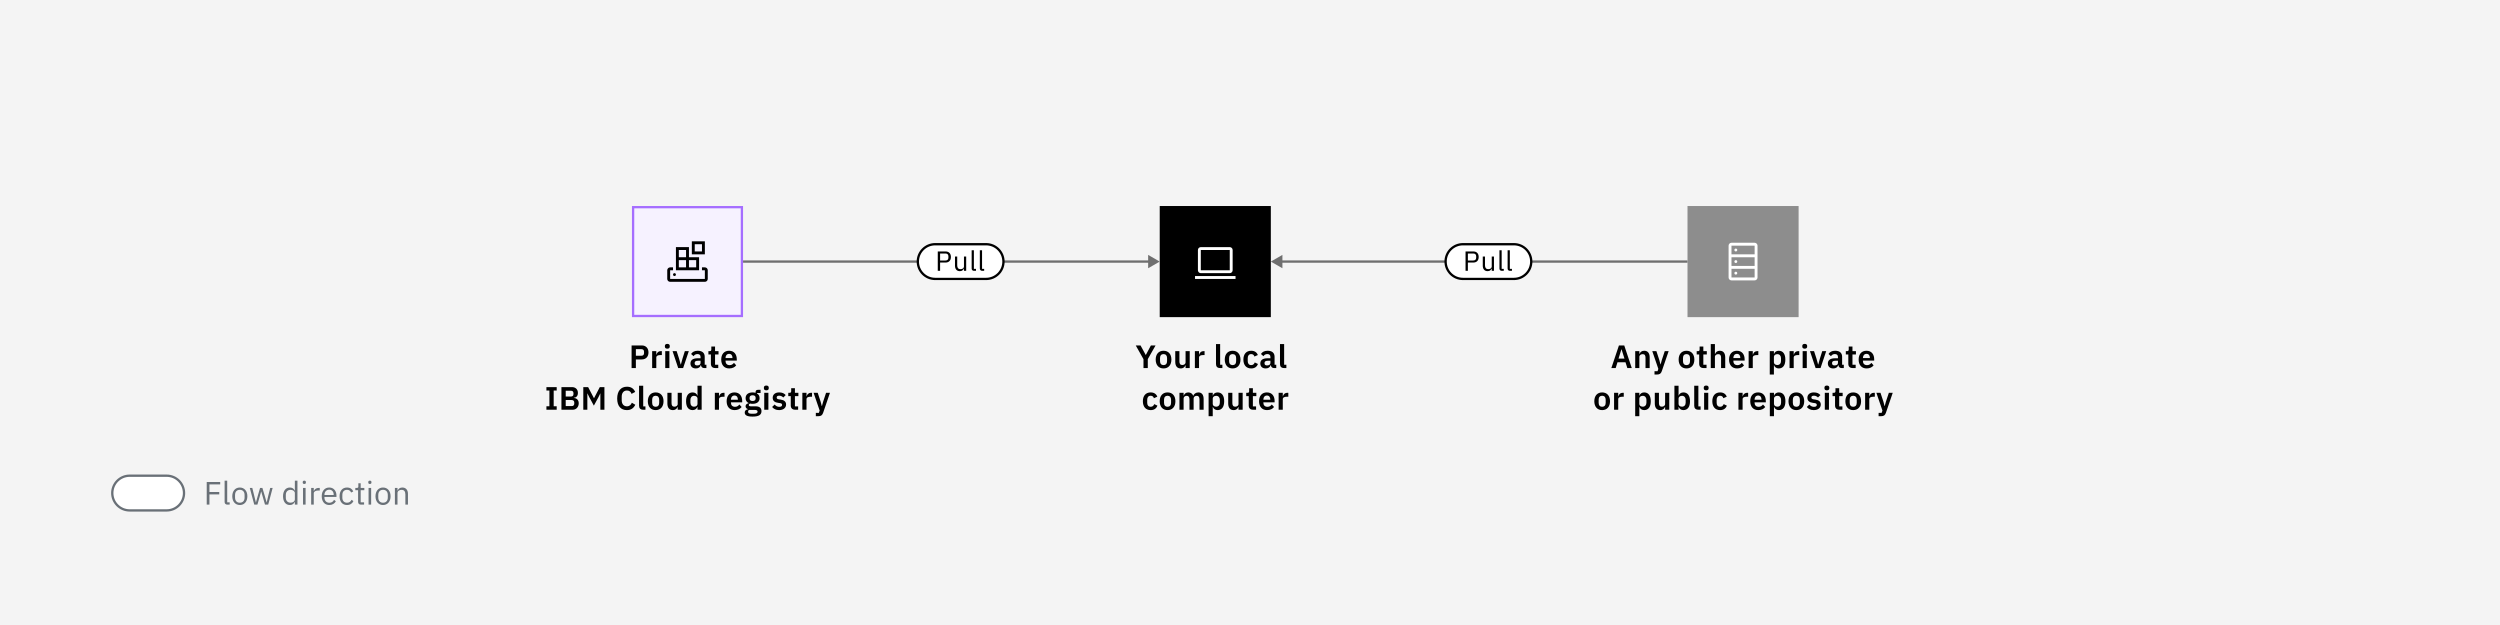
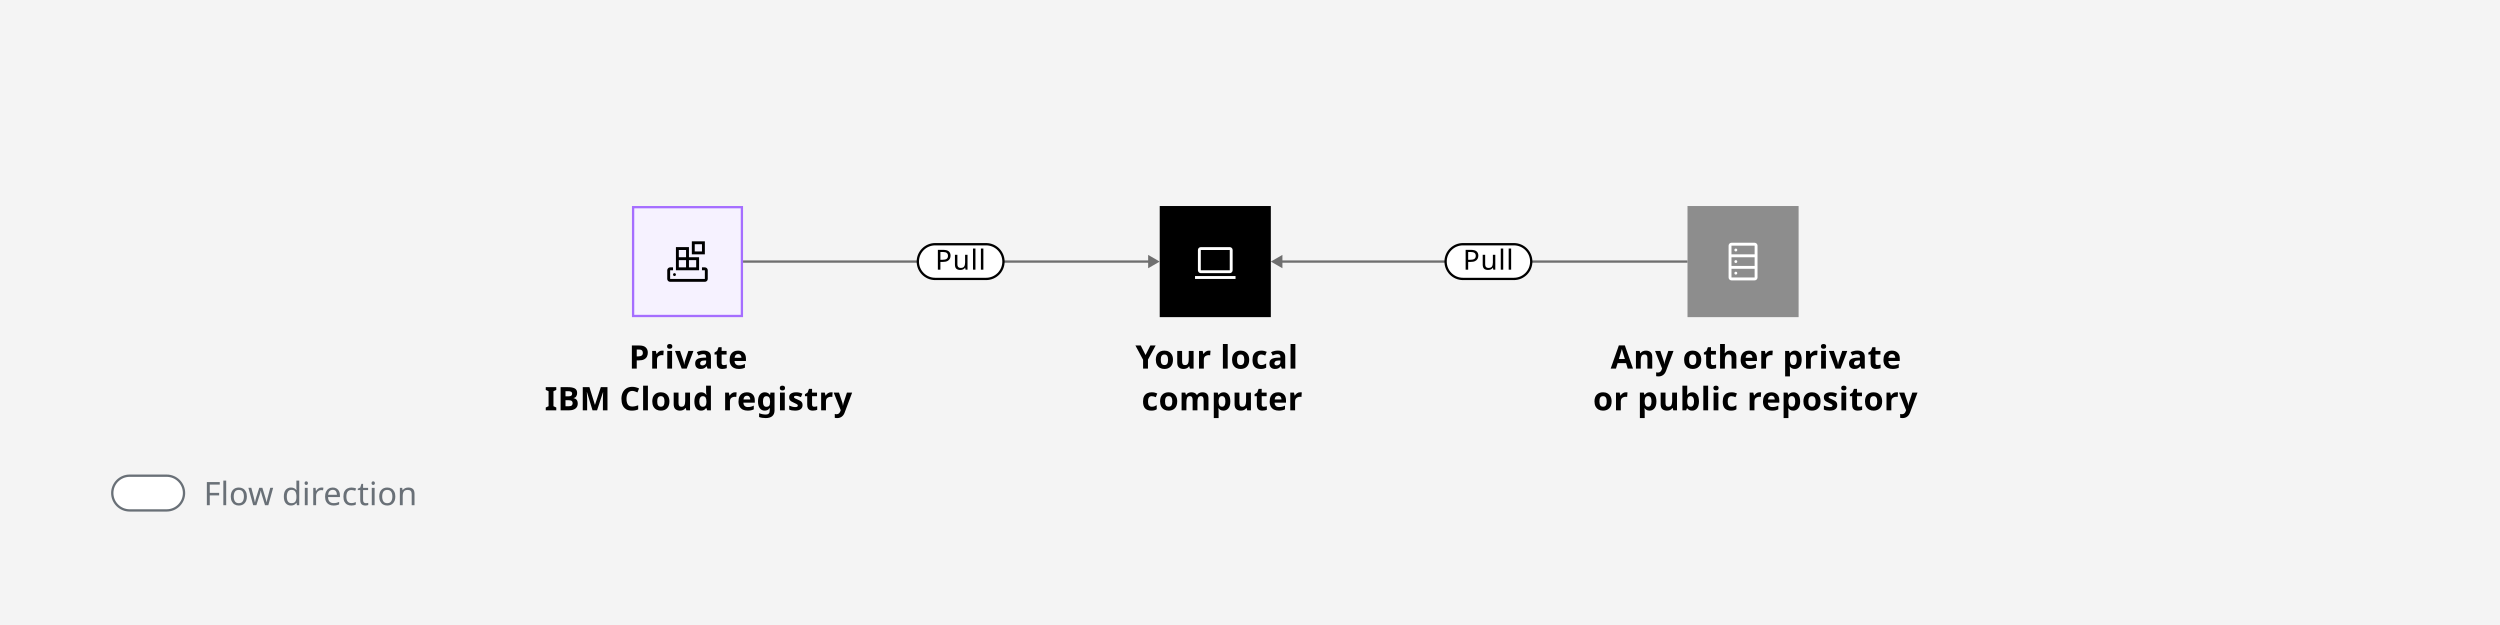
<svg xmlns="http://www.w3.org/2000/svg" width="1080" height="270" viewBox="0 0 1080 270" fill="none">
  <rect width="1080" height="270" fill="#F4F4F4" />
  <path d="M56 205.5H72C76.142 205.5 79.5 208.858 79.5 213C79.5 217.142 76.142 220.5 72 220.5H56C51.858 220.5 48.5 217.142 48.5 213C48.5 208.858 51.858 205.5 56 205.5Z" fill="white" stroke="#697077" />
-   <path d="M90.478 218V213.576H94.72V212.54H90.478V209.264H95.126V208.228H89.302V218H90.478ZM99.217 218V217.02H98.153V207.64H97.033V216.838C97.033 217.51 97.453 218 98.223 218H99.217ZM103.6 218.168C105.532 218.168 106.862 216.684 106.862 214.388C106.862 212.092 105.532 210.608 103.6 210.608C101.668 210.608 100.338 212.092 100.338 214.388C100.338 216.684 101.668 218.168 103.6 218.168ZM103.6 217.174C102.396 217.174 101.542 216.432 101.542 214.906V213.87C101.542 212.344 102.396 211.602 103.6 211.602C104.804 211.602 105.658 212.344 105.658 213.87V214.906C105.658 216.432 104.804 217.174 103.6 217.174ZM109.834 218H111.192L112.2 214.528L112.816 212.33H112.844L113.474 214.528L114.482 218H115.868L117.786 210.776H116.736L115.952 213.898L115.21 217.062H115.182L114.286 213.898L113.348 210.776H112.354L111.444 213.898L110.562 217.062H110.534L109.764 213.898L108.994 210.776H107.902L109.834 218ZM127.377 218H128.497V207.64H127.377V211.952H127.321C126.943 211.042 126.201 210.608 125.207 210.608C123.401 210.608 122.267 212.078 122.267 214.388C122.267 216.698 123.401 218.168 125.207 218.168C126.201 218.168 126.887 217.72 127.321 216.824H127.377V218ZM125.515 217.16C124.255 217.16 123.471 216.292 123.471 215.004V213.772C123.471 212.484 124.255 211.616 125.515 211.616C126.537 211.616 127.377 212.204 127.377 213.002V215.69C127.377 216.628 126.537 217.16 125.515 217.16ZM131.461 209.082C131.937 209.082 132.147 208.83 132.147 208.452V208.27C132.147 207.892 131.937 207.64 131.461 207.64C130.985 207.64 130.775 207.892 130.775 208.27V208.452C130.775 208.83 130.985 209.082 131.461 209.082ZM130.901 218H132.021V210.776H130.901V218ZM135.543 218V213.1C135.543 212.414 136.271 211.896 137.475 211.896H138.133V210.776H137.699C136.523 210.776 135.865 211.42 135.613 212.106H135.543V210.776H134.423V218H135.543ZM142.234 218.168C143.592 218.168 144.628 217.496 145.09 216.516L144.292 215.942C143.914 216.74 143.214 217.188 142.304 217.188C140.96 217.188 140.162 216.25 140.162 215.004V214.668H145.356V214.136C145.356 212.092 144.166 210.608 142.234 210.608C140.274 210.608 138.986 212.092 138.986 214.388C138.986 216.684 140.274 218.168 142.234 218.168ZM142.234 211.546C143.382 211.546 144.152 212.4 144.152 213.674V213.828H140.162V213.73C140.162 212.47 141.016 211.546 142.234 211.546ZM149.912 218.168C151.284 218.168 152.222 217.496 152.684 216.46L151.872 215.914C151.48 216.74 150.822 217.174 149.912 217.174C148.582 217.174 147.896 216.264 147.896 215.004V213.772C147.896 212.512 148.582 211.602 149.912 211.602C150.794 211.602 151.41 212.036 151.676 212.778L152.614 212.302C152.194 211.308 151.34 210.608 149.912 210.608C147.882 210.608 146.692 212.078 146.692 214.388C146.692 216.698 147.882 218.168 149.912 218.168ZM157.283 218V217.02H155.813V211.756H157.395V210.776H155.813V208.774H154.805V210.118C154.805 210.608 154.651 210.776 154.175 210.776H153.503V211.756H154.693V216.81C154.693 217.51 155.113 218 155.883 218H157.283ZM159.778 209.082C160.254 209.082 160.464 208.83 160.464 208.452V208.27C160.464 207.892 160.254 207.64 159.778 207.64C159.302 207.64 159.092 207.892 159.092 208.27V208.452C159.092 208.83 159.302 209.082 159.778 209.082ZM159.218 218H160.338V210.776H159.218V218ZM165.47 218.168C167.402 218.168 168.732 216.684 168.732 214.388C168.732 212.092 167.402 210.608 165.47 210.608C163.538 210.608 162.208 212.092 162.208 214.388C162.208 216.684 163.538 218.168 165.47 218.168ZM165.47 217.174C164.266 217.174 163.412 216.432 163.412 214.906V213.87C163.412 212.344 164.266 211.602 165.47 211.602C166.674 211.602 167.528 212.344 167.528 213.87V214.906C167.528 216.432 166.674 217.174 165.47 217.174ZM171.716 218V212.988C171.716 212.064 172.584 211.616 173.48 211.616C174.558 211.616 175.118 212.274 175.118 213.562V218H176.238V213.366C176.238 211.616 175.3 210.608 173.816 210.608C172.738 210.608 172.122 211.14 171.772 211.952H171.716V210.776H170.596V218H171.716Z" fill="#697077" />
+   <text fill="#697077" xml:space="preserve" style="white-space: pre" font-family="IBM Plex Sans" font-size="14" letter-spacing="0.002em">
+     <tspan x="88" y="218.25">Flow direction</tspan>
+   </text>
  <rect width="124" height="92" transform="translate(235 89)" fill="white" style="mix-blend-mode:multiply" />
  <rect x="273.5" y="89.5" width="47" height="47" fill="#F6F2FF" />
  <path d="M274 90H320V136H274V90Z" fill="white" />
  <path d="M274 90H320V136H274V90Z" fill="#F6F2FF" />
  <rect width="20" height="20" transform="translate(287 103)" fill="white" style="mix-blend-mode:multiply" />
  <path d="M297.625 111.125V106.75H292V116.75H302V111.125H297.625ZM293.25 108H296.375V111.125H293.25V108ZM293.25 112.375H296.375V115.5H293.25V112.375ZM300.75 115.5H297.625V112.375H300.75V115.5Z" fill="black" />
  <path d="M304.5 109.875H298.875V104.25H304.5V109.875ZM300.125 108.625H303.25V105.5H300.125V108.625Z" fill="black" />
  <path d="M304.5 115.5H303.25V116.75H304.5V120.5H289.5V116.75H290.75V115.5H289.5C289.169 115.5 288.851 115.632 288.617 115.867C288.382 116.101 288.25 116.419 288.25 116.75V120.5C288.25 120.831 288.382 121.149 288.617 121.383C288.851 121.618 289.169 121.75 289.5 121.75H304.5C304.831 121.75 305.149 121.618 305.383 121.383C305.618 121.149 305.75 120.831 305.75 120.5V116.75C305.75 116.419 305.618 116.101 305.383 115.867C305.149 115.632 304.831 115.5 304.5 115.5Z" fill="black" />
  <path d="M291.375 119.25C291.72 119.25 292 118.97 292 118.625C292 118.28 291.72 118 291.375 118C291.03 118 290.75 118.28 290.75 118.625C290.75 118.97 291.03 119.25 291.375 119.25Z" fill="black" />
  <rect x="273.5" y="89.5" width="47" height="47" stroke="#A56EFF" />
-   <path d="M274.697 159V155.276H277.245C279.051 155.276 280.143 154.072 280.143 152.252C280.143 150.446 279.051 149.228 277.245 149.228H272.849V159H274.697ZM274.697 150.838H277.077C277.791 150.838 278.225 151.216 278.225 151.93V152.574C278.225 153.288 277.791 153.68 277.077 153.68H274.697V150.838ZM283.521 159V154.52C283.521 153.722 284.151 153.386 285.355 153.386H285.915V151.692H285.523C284.361 151.692 283.773 152.434 283.591 153.204H283.521V151.692H281.729V159H283.521ZM288.281 150.628C289.009 150.628 289.331 150.25 289.331 149.732V149.452C289.331 148.934 289.009 148.556 288.281 148.556C287.539 148.556 287.231 148.934 287.231 149.452V149.732C287.231 150.25 287.539 150.628 288.281 150.628ZM287.385 159H289.177V151.692H287.385V159ZM295.11 159L297.56 151.692H295.852L294.858 154.842L294.144 157.446H294.046L293.332 154.842L292.31 151.692H290.546L292.982 159H295.11ZM300.599 159.168C301.691 159.168 302.489 158.678 302.727 157.74H302.811C302.923 158.496 303.399 159 304.169 159H305.163V157.572H304.435V154.128C304.435 152.462 303.385 151.524 301.411 151.524C299.941 151.524 299.087 152.084 298.555 152.924L299.619 153.876C299.969 153.372 300.445 152.952 301.285 152.952C302.237 152.952 302.643 153.428 302.643 154.24V154.772H301.397C299.409 154.772 298.275 155.514 298.275 157.012C298.275 158.314 299.115 159.168 300.599 159.168ZM301.201 157.866C300.501 157.866 300.095 157.572 300.095 156.984V156.746C300.095 156.172 300.557 155.85 301.495 155.85H302.643V156.816C302.643 157.502 301.999 157.866 301.201 157.866ZM309 159H310.288V157.572H308.902V153.12H310.4V151.692H308.902V149.69H307.292V150.936C307.292 151.44 307.124 151.692 306.592 151.692H306.032V153.12H307.11V157.138C307.11 158.328 307.768 159 309 159ZM315.014 159.168C316.372 159.168 317.436 158.65 318.038 157.824L317.072 156.746C316.624 157.32 316.092 157.74 315.21 157.74C314.034 157.74 313.432 157.026 313.432 155.976V155.794H318.29V155.206C318.29 153.204 317.24 151.524 314.958 151.524C312.816 151.524 311.57 153.022 311.57 155.332C311.57 157.67 312.858 159.168 315.014 159.168ZM314.986 152.868C315.91 152.868 316.428 153.554 316.428 154.562V154.688H313.432V154.576C313.432 153.568 314.048 152.868 314.986 152.868ZM240.493 177V175.516H239.191V168.712H240.493V167.228H236.055V168.712H237.343V175.516H236.055V177H240.493ZM242.541 177H247.497C248.939 177 250.017 175.768 250.017 174.2C250.017 172.534 248.757 171.932 247.903 171.918V171.834C248.799 171.778 249.653 171.218 249.653 169.734C249.653 168.222 248.673 167.228 247.063 167.228H242.541V177ZM244.389 172.814H246.965C247.665 172.814 248.085 173.206 248.085 173.892V174.368C248.085 175.054 247.665 175.432 246.965 175.432H244.389V172.814ZM244.389 168.796H246.671C247.343 168.796 247.735 169.174 247.735 169.832V170.266C247.735 170.91 247.343 171.302 246.671 171.302H244.389V168.796ZM251.984 177H253.734V169.986H253.79L254.546 171.54L256.548 175.236L258.55 171.54L259.306 169.986H259.362V177H261.112V167.228H259.11L256.632 172.002H256.576L254.07 167.228H251.984V177ZM270.836 177.168C272.586 177.168 273.748 176.314 274.448 174.858L272.95 173.976C272.628 174.858 271.942 175.53 270.836 175.53C269.464 175.53 268.582 174.578 268.582 172.898V171.358C268.582 169.692 269.464 168.698 270.836 168.698C271.928 168.698 272.544 169.286 272.824 170.154L274.406 169.314C273.72 167.802 272.586 167.06 270.836 167.06C268.26 167.06 266.622 168.894 266.622 172.184C266.622 175.474 268.26 177.168 270.836 177.168ZM278.831 177V175.572H277.865V166.64H276.073V175.236C276.073 176.356 276.647 177 277.865 177H278.831ZM283.246 177.168C285.346 177.168 286.648 175.684 286.648 173.332C286.648 170.994 285.346 169.524 283.246 169.524C281.16 169.524 279.858 170.994 279.858 173.332C279.858 175.684 281.16 177.168 283.246 177.168ZM283.246 175.726C282.322 175.726 281.734 175.124 281.734 174.018V172.66C281.734 171.568 282.322 170.966 283.246 170.966C284.184 170.966 284.772 171.568 284.772 172.66V174.018C284.772 175.124 284.184 175.726 283.246 175.726ZM292.765 177H294.557V169.692H292.765V174.522C292.765 175.306 292.051 175.684 291.337 175.684C290.483 175.684 290.105 175.138 290.105 174.13V169.692H288.313V174.312C288.313 176.132 289.153 177.168 290.651 177.168C291.855 177.168 292.443 176.51 292.695 175.782H292.765V177ZM301.323 177H303.115V166.64H301.323V170.896H301.253C301.001 170.056 300.203 169.524 299.237 169.524C297.403 169.524 296.381 170.896 296.381 173.332C296.381 175.782 297.403 177.168 299.237 177.168C300.203 177.168 300.987 176.608 301.253 175.782H301.323V177ZM299.811 175.684C298.887 175.684 298.257 175.012 298.257 173.976V172.716C298.257 171.68 298.887 170.994 299.811 170.994C300.665 170.994 301.323 171.456 301.323 172.17V174.494C301.323 175.25 300.665 175.684 299.811 175.684ZM310.602 177V172.52C310.602 171.722 311.232 171.386 312.436 171.386H312.996V169.692H312.604C311.442 169.692 310.854 170.434 310.672 171.204H310.602V169.692H308.81V177H310.602ZM317.352 177.168C318.71 177.168 319.774 176.65 320.376 175.824L319.41 174.746C318.962 175.32 318.43 175.74 317.548 175.74C316.372 175.74 315.77 175.026 315.77 173.976V173.794H320.628V173.206C320.628 171.204 319.578 169.524 317.296 169.524C315.154 169.524 313.908 171.022 313.908 173.332C313.908 175.67 315.196 177.168 317.352 177.168ZM317.324 170.868C318.248 170.868 318.766 171.554 318.766 172.562V172.688H315.77V172.576C315.77 171.568 316.386 170.868 317.324 170.868ZM328.959 177.616C328.959 176.3 328.189 175.53 326.397 175.53H324.437C323.793 175.53 323.485 175.348 323.485 174.984C323.485 174.662 323.723 174.452 324.003 174.326C324.325 174.41 324.703 174.452 325.123 174.452C327.111 174.452 328.147 173.472 328.147 172.002C328.147 171.106 327.769 170.392 327.013 169.972V169.776H328.567V168.404H327.433C326.761 168.404 326.397 168.754 326.397 169.468V169.706C326.033 169.58 325.571 169.524 325.123 169.524C323.149 169.524 322.099 170.518 322.099 172.002C322.099 172.968 322.547 173.724 323.429 174.13V174.186C322.729 174.34 322.085 174.718 322.085 175.474C322.085 176.062 322.421 176.538 323.023 176.692V176.846C322.211 176.972 321.721 177.434 321.721 178.246C321.721 179.324 322.659 179.968 325.123 179.968C327.923 179.968 328.959 179.142 328.959 177.616ZM327.279 177.826C327.279 178.442 326.761 178.736 325.599 178.736H324.703C323.583 178.736 323.163 178.4 323.163 177.84C323.163 177.546 323.275 177.28 323.541 177.084H326.033C326.943 177.084 327.279 177.364 327.279 177.826ZM325.123 173.234C324.269 173.234 323.807 172.842 323.807 172.114V171.876C323.807 171.134 324.269 170.756 325.123 170.756C325.977 170.756 326.439 171.134 326.439 171.876V172.114C326.439 172.842 325.977 173.234 325.123 173.234ZM331.049 168.628C331.777 168.628 332.099 168.25 332.099 167.732V167.452C332.099 166.934 331.777 166.556 331.049 166.556C330.307 166.556 329.999 166.934 329.999 167.452V167.732C329.999 168.25 330.307 168.628 331.049 168.628ZM330.153 177H331.945V169.692H330.153V177ZM336.577 177.168C338.397 177.168 339.587 176.188 339.587 174.774C339.587 173.556 338.817 172.842 337.221 172.618L336.479 172.52C335.793 172.408 335.527 172.184 335.527 171.694C335.527 171.246 335.863 170.938 336.633 170.938C337.347 170.938 337.963 171.274 338.383 171.722L339.433 170.672C338.733 169.944 338.005 169.524 336.577 169.524C334.911 169.524 333.805 170.42 333.805 171.834C333.805 173.164 334.673 173.85 336.241 174.046L336.969 174.144C337.613 174.228 337.865 174.494 337.865 174.914C337.865 175.432 337.501 175.754 336.647 175.754C335.821 175.754 335.177 175.376 334.645 174.76L333.553 175.824C334.281 176.664 335.191 177.168 336.577 177.168ZM343.502 177H344.79V175.572H343.404V171.12H344.902V169.692H343.404V167.69H341.794V168.936C341.794 169.44 341.626 169.692 341.094 169.692H340.534V171.12H341.612V175.138C341.612 176.328 342.27 177 343.502 177ZM348.408 177V172.52C348.408 171.722 349.038 171.386 350.242 171.386H350.802V169.692H350.41C349.248 169.692 348.66 170.434 348.478 171.204H348.408V169.692H346.616V177H348.408ZM355.587 173.556L355.083 175.404H354.999L354.523 173.556L353.249 169.692H351.471L354.089 177.35L353.753 178.372H352.437V179.8H353.515C354.719 179.8 355.237 179.352 355.601 178.302L358.541 169.692H356.861L355.587 173.556Z" fill="black" />
+   <text fill="black" xml:space="preserve" style="white-space: pre" font-family="IBM Plex Sans" font-size="14" font-weight="600" letter-spacing="0.16px">
+     <tspan x="271.701" y="159.25">Private 
+ </tspan>
+     <tspan x="235.313" y="177.25">IBM Cloud registry</tspan>
+   </text>
  <rect width="70" height="92" transform="translate(490 89)" fill="white" style="mix-blend-mode:multiply" />
  <rect width="48" height="48" transform="translate(501 89)" fill="black" />
  <rect width="20" height="20" transform="translate(515 103)" fill="white" style="mix-blend-mode:multiply" />
  <path d="M531.25 118.003H518.75C518.419 118.003 518.101 117.871 517.867 117.637C517.632 117.402 517.5 117.084 517.5 116.753V108.003C517.5 107.672 517.632 107.354 517.866 107.12C518.101 106.885 518.419 106.753 518.75 106.753H531.25C531.581 106.753 531.899 106.885 532.133 107.12C532.368 107.354 532.5 107.672 532.5 108.003V116.753C532.5 117.084 532.368 117.402 532.133 117.636C531.899 117.871 531.581 118.003 531.25 118.003ZM518.75 108.003V116.753H531.25V108.003H518.75Z" fill="white" />
  <path d="M533.75 119.253H516.25V120.503H533.75V119.253Z" fill="white" />
-   <path d="M495.847 159V155.15L499.207 149.228H497.191L494.993 153.358H494.965L492.711 149.228H490.639L493.985 155.164V159H495.847ZM502.646 159.168C504.746 159.168 506.048 157.684 506.048 155.332C506.048 152.994 504.746 151.524 502.646 151.524C500.56 151.524 499.258 152.994 499.258 155.332C499.258 157.684 500.56 159.168 502.646 159.168ZM502.646 157.726C501.722 157.726 501.134 157.124 501.134 156.018V154.66C501.134 153.568 501.722 152.966 502.646 152.966C503.584 152.966 504.172 153.568 504.172 154.66V156.018C504.172 157.124 503.584 157.726 502.646 157.726ZM512.164 159H513.956V151.692H512.164V156.522C512.164 157.306 511.45 157.684 510.736 157.684C509.882 157.684 509.504 157.138 509.504 156.13V151.692H507.712V156.312C507.712 158.132 508.552 159.168 510.05 159.168C511.254 159.168 511.842 158.51 512.094 157.782H512.164V159ZM517.979 159V154.52C517.979 153.722 518.609 153.386 519.813 153.386H520.373V151.692H519.981C518.819 151.692 518.231 152.434 518.049 153.204H517.979V151.692H516.187V159H517.979ZM528.069 159V157.572H527.103V148.64H525.311V157.236C525.311 158.356 525.885 159 527.103 159H528.069ZM532.485 159.168C534.585 159.168 535.887 157.684 535.887 155.332C535.887 152.994 534.585 151.524 532.485 151.524C530.399 151.524 529.097 152.994 529.097 155.332C529.097 157.684 530.399 159.168 532.485 159.168ZM532.485 157.726C531.561 157.726 530.973 157.124 530.973 156.018V154.66C530.973 153.568 531.561 152.966 532.485 152.966C533.423 152.966 534.011 153.568 534.011 154.66V156.018C534.011 157.124 533.423 157.726 532.485 157.726ZM540.519 159.168C541.933 159.168 542.955 158.524 543.431 157.236L542.059 156.578C541.793 157.236 541.373 157.726 540.519 157.726C539.525 157.726 539.021 157.04 539.021 156.018V154.688C539.021 153.666 539.525 152.966 540.519 152.966C541.289 152.966 541.751 153.414 541.919 154.03L543.389 153.372C542.955 152.224 541.989 151.524 540.519 151.524C538.363 151.524 537.145 152.994 537.145 155.332C537.145 157.684 538.363 159.168 540.519 159.168ZM546.779 159.168C547.871 159.168 548.669 158.678 548.907 157.74H548.991C549.103 158.496 549.579 159 550.349 159H551.343V157.572H550.615V154.128C550.615 152.462 549.565 151.524 547.591 151.524C546.121 151.524 545.267 152.084 544.735 152.924L545.799 153.876C546.149 153.372 546.625 152.952 547.465 152.952C548.417 152.952 548.823 153.428 548.823 154.24V154.772H547.577C545.589 154.772 544.455 155.514 544.455 157.012C544.455 158.314 545.295 159.168 546.779 159.168ZM547.381 157.866C546.681 157.866 546.275 157.572 546.275 156.984V156.746C546.275 156.172 546.737 155.85 547.675 155.85H548.823V156.816C548.823 157.502 548.179 157.866 547.381 157.866ZM555.711 159V157.572H554.745V148.64H552.953V157.236C552.953 158.356 553.527 159 554.745 159H555.711ZM497.092 177.168C498.506 177.168 499.528 176.524 500.004 175.236L498.632 174.578C498.366 175.236 497.946 175.726 497.092 175.726C496.098 175.726 495.594 175.04 495.594 174.018V172.688C495.594 171.666 496.098 170.966 497.092 170.966C497.862 170.966 498.324 171.414 498.492 172.03L499.962 171.372C499.528 170.224 498.562 169.524 497.092 169.524C494.936 169.524 493.718 170.994 493.718 173.332C493.718 175.684 494.936 177.168 497.092 177.168ZM504.376 177.168C506.476 177.168 507.778 175.684 507.778 173.332C507.778 170.994 506.476 169.524 504.376 169.524C502.29 169.524 500.988 170.994 500.988 173.332C500.988 175.684 502.29 177.168 504.376 177.168ZM504.376 175.726C503.452 175.726 502.864 175.124 502.864 174.018V172.66C502.864 171.568 503.452 170.966 504.376 170.966C505.314 170.966 505.902 171.568 505.902 172.66V174.018C505.902 175.124 505.314 175.726 504.376 175.726ZM511.318 177V172.17C511.318 171.386 511.99 170.994 512.676 170.994C513.474 170.994 513.852 171.512 513.852 172.562V177H515.644V172.17C515.644 171.386 516.302 170.994 517.002 170.994C517.8 170.994 518.178 171.512 518.178 172.562V177H519.97V172.38C519.97 170.56 519.158 169.524 517.73 169.524C516.568 169.524 515.756 170.182 515.49 170.994H515.462C515.112 170.014 514.342 169.524 513.348 169.524C512.256 169.524 511.668 170.14 511.388 170.91H511.318V169.692H509.526V177H511.318ZM522.114 179.8H523.906V175.782H523.962C524.242 176.608 525.012 177.168 525.978 177.168C527.826 177.168 528.848 175.782 528.848 173.332C528.848 170.896 527.826 169.524 525.978 169.524C525.012 169.524 524.228 170.056 523.962 170.896H523.906V169.692H522.114V179.8ZM525.404 175.684C524.55 175.684 523.906 175.25 523.906 174.494V172.17C523.906 171.456 524.55 170.994 525.404 170.994C526.328 170.994 526.972 171.68 526.972 172.716V173.976C526.972 175.012 526.328 175.684 525.404 175.684ZM535.037 177H536.829V169.692H535.037V174.522C535.037 175.306 534.323 175.684 533.609 175.684C532.755 175.684 532.377 175.138 532.377 174.13V169.692H530.585V174.312C530.585 176.132 531.425 177.168 532.923 177.168C534.127 177.168 534.715 176.51 534.967 175.782H535.037V177ZM541.341 177H542.629V175.572H541.243V171.12H542.741V169.692H541.243V167.69H539.633V168.936C539.633 169.44 539.465 169.692 538.933 169.692H538.373V171.12H539.451V175.138C539.451 176.328 540.109 177 541.341 177ZM547.355 177.168C548.713 177.168 549.777 176.65 550.379 175.824L549.413 174.746C548.965 175.32 548.433 175.74 547.551 175.74C546.375 175.74 545.773 175.026 545.773 173.976V173.794H550.631V173.206C550.631 171.204 549.581 169.524 547.299 169.524C545.157 169.524 543.911 171.022 543.911 173.332C543.911 175.67 545.199 177.168 547.355 177.168ZM547.327 170.868C548.251 170.868 548.769 171.554 548.769 172.562V172.688H545.773V172.576C545.773 171.568 546.389 170.868 547.327 170.868ZM554.159 177V172.52C554.159 171.722 554.789 171.386 555.993 171.386H556.553V169.692H556.161C554.999 169.692 554.411 170.434 554.229 171.204H554.159V169.692H552.367V177H554.159Z" fill="black" />
+   <text fill="black" xml:space="preserve" style="white-space: pre" font-family="IBM Plex Sans" font-size="14" font-weight="600" letter-spacing="0.16px">
+     <tspan x="490.499" y="159.25">Your local 
+ </tspan>
+     <tspan x="493.172" y="177.25">computer</tspan>
+   </text>
  <rect width="130" height="92" transform="translate(688 89)" fill="white" style="mix-blend-mode:multiply" />
  <rect width="48" height="48" transform="translate(729 89)" fill="#8D8D8D" />
  <rect width="20" height="20" transform="translate(743 103)" fill="white" style="mix-blend-mode:multiply" />
  <path d="M758 104.875H748C747.668 104.875 747.351 105.007 747.116 105.241C746.882 105.476 746.75 105.793 746.75 106.125V119.875C746.75 120.207 746.882 120.524 747.116 120.759C747.351 120.993 747.668 121.125 748 121.125H758C758.332 121.125 758.649 120.993 758.884 120.759C759.118 120.524 759.25 120.207 759.25 119.875V106.125C759.25 105.793 759.118 105.476 758.884 105.241C758.649 105.007 758.332 104.875 758 104.875ZM758 106.125V109.875H748V106.125H758ZM748 114.875V111.125H758V114.875H748ZM748 119.875V116.125H758V119.875H748Z" fill="white" />
  <path d="M749.875 108.625C750.22 108.625 750.5 108.345 750.5 108C750.5 107.655 750.22 107.375 749.875 107.375C749.53 107.375 749.25 107.655 749.25 108C749.25 108.345 749.53 108.625 749.875 108.625Z" fill="white" />
  <path d="M749.875 113.625C750.22 113.625 750.5 113.345 750.5 113C750.5 112.655 750.22 112.375 749.875 112.375C749.53 112.375 749.25 112.655 749.25 113C749.25 113.345 749.53 113.625 749.875 113.625Z" fill="white" />
  <path d="M749.875 118.625C750.22 118.625 750.5 118.345 750.5 118C750.5 117.655 750.22 117.375 749.875 117.375C749.53 117.375 749.25 117.655 749.25 118C749.25 118.345 749.53 118.625 749.875 118.625Z" fill="white" />
-   <path d="M704.923 159L701.675 149.228H699.379L696.103 159H697.979L698.749 156.508H702.221L703.005 159H704.923ZM701.773 154.926H699.197L700.443 150.908H700.513L701.773 154.926ZM708.203 159V154.17C708.203 153.386 708.917 152.994 709.659 152.994C710.513 152.994 710.863 153.526 710.863 154.562V159H712.655V154.38C712.655 152.56 711.815 151.524 710.317 151.524C709.183 151.524 708.567 152.126 708.273 152.91H708.203V151.692H706.411V159H708.203ZM717.898 155.556L717.394 157.404H717.31L716.834 155.556L715.56 151.692H713.782L716.4 159.35L716.064 160.372H714.748V161.8H715.826C717.03 161.8 717.548 161.352 717.912 160.302L720.852 151.692H719.172L717.898 155.556ZM728.561 159.168C730.661 159.168 731.963 157.684 731.963 155.332C731.963 152.994 730.661 151.524 728.561 151.524C726.475 151.524 725.173 152.994 725.173 155.332C725.173 157.684 726.475 159.168 728.561 159.168ZM728.561 157.726C727.637 157.726 727.049 157.124 727.049 156.018V154.66C727.049 153.568 727.637 152.966 728.561 152.966C729.499 152.966 730.087 153.568 730.087 154.66V156.018C730.087 157.124 729.499 157.726 728.561 157.726ZM735.939 159H737.227V157.572H735.841V153.12H737.339V151.692H735.841V149.69H734.231V150.936C734.231 151.44 734.063 151.692 733.531 151.692H732.971V153.12H734.049V157.138C734.049 158.328 734.707 159 735.939 159ZM739.053 159H740.845V154.17C740.845 153.386 741.559 152.994 742.301 152.994C743.155 152.994 743.505 153.526 743.505 154.562V159H745.297V154.38C745.297 152.56 744.457 151.524 742.959 151.524C741.825 151.524 741.209 152.126 740.915 152.91H740.845V148.64H739.053V159ZM750.397 159.168C751.755 159.168 752.819 158.65 753.421 157.824L752.455 156.746C752.007 157.32 751.475 157.74 750.593 157.74C749.417 157.74 748.815 157.026 748.815 155.976V155.794H753.673V155.206C753.673 153.204 752.623 151.524 750.341 151.524C748.199 151.524 746.953 153.022 746.953 155.332C746.953 157.67 748.241 159.168 750.397 159.168ZM750.369 152.868C751.293 152.868 751.811 153.554 751.811 154.562V154.688H748.815V154.576C748.815 153.568 749.431 152.868 750.369 152.868ZM757.202 159V154.52C757.202 153.722 757.832 153.386 759.036 153.386H759.596V151.692H759.204C758.042 151.692 757.454 152.434 757.272 153.204H757.202V151.692H755.41V159H757.202ZM764.535 161.8H766.327V157.782H766.383C766.663 158.608 767.433 159.168 768.399 159.168C770.247 159.168 771.269 157.782 771.269 155.332C771.269 152.896 770.247 151.524 768.399 151.524C767.433 151.524 766.649 152.056 766.383 152.896H766.327V151.692H764.535V161.8ZM767.825 157.684C766.971 157.684 766.327 157.25 766.327 156.494V154.17C766.327 153.456 766.971 152.994 767.825 152.994C768.749 152.994 769.393 153.68 769.393 154.716V155.976C769.393 157.012 768.749 157.684 767.825 157.684ZM774.881 159V154.52C774.881 153.722 775.511 153.386 776.715 153.386H777.275V151.692H776.883C775.721 151.692 775.133 152.434 774.951 153.204H774.881V151.692H773.089V159H774.881ZM779.641 150.628C780.369 150.628 780.691 150.25 780.691 149.732V149.452C780.691 148.934 780.369 148.556 779.641 148.556C778.899 148.556 778.591 148.934 778.591 149.452V149.732C778.591 150.25 778.899 150.628 779.641 150.628ZM778.745 159H780.537V151.692H778.745V159ZM786.47 159L788.92 151.692H787.212L786.218 154.842L785.504 157.446H785.406L784.692 154.842L783.67 151.692H781.906L784.342 159H786.47ZM791.959 159.168C793.051 159.168 793.849 158.678 794.087 157.74H794.171C794.283 158.496 794.759 159 795.529 159H796.523V157.572H795.795V154.128C795.795 152.462 794.745 151.524 792.771 151.524C791.301 151.524 790.447 152.084 789.915 152.924L790.979 153.876C791.329 153.372 791.805 152.952 792.645 152.952C793.597 152.952 794.003 153.428 794.003 154.24V154.772H792.757C790.769 154.772 789.635 155.514 789.635 157.012C789.635 158.314 790.475 159.168 791.959 159.168ZM792.561 157.866C791.861 157.866 791.455 157.572 791.455 156.984V156.746C791.455 156.172 791.917 155.85 792.855 155.85H794.003V156.816C794.003 157.502 793.359 157.866 792.561 157.866ZM800.361 159H801.649V157.572H800.263V153.12H801.761V151.692H800.263V149.69H798.653V150.936C798.653 151.44 798.485 151.692 797.953 151.692H797.393V153.12H798.471V157.138C798.471 158.328 799.129 159 800.361 159ZM806.374 159.168C807.732 159.168 808.796 158.65 809.398 157.824L808.432 156.746C807.984 157.32 807.452 157.74 806.57 157.74C805.394 157.74 804.792 157.026 804.792 155.976V155.794H809.65V155.206C809.65 153.204 808.6 151.524 806.318 151.524C804.176 151.524 802.93 153.022 802.93 155.332C802.93 157.67 804.218 159.168 806.374 159.168ZM806.346 152.868C807.27 152.868 807.788 153.554 807.788 154.562V154.688H804.792V154.576C804.792 153.568 805.408 152.868 806.346 152.868ZM692.127 177.168C694.227 177.168 695.529 175.684 695.529 173.332C695.529 170.994 694.227 169.524 692.127 169.524C690.041 169.524 688.739 170.994 688.739 173.332C688.739 175.684 690.041 177.168 692.127 177.168ZM692.127 175.726C691.203 175.726 690.615 175.124 690.615 174.018V172.66C690.615 171.568 691.203 170.966 692.127 170.966C693.065 170.966 693.653 171.568 693.653 172.66V174.018C693.653 175.124 693.065 175.726 692.127 175.726ZM699.07 177V172.52C699.07 171.722 699.7 171.386 700.904 171.386H701.464V169.692H701.072C699.91 169.692 699.322 170.434 699.14 171.204H699.07V169.692H697.278V177H699.07ZM706.402 179.8H708.194V175.782H708.25C708.53 176.608 709.3 177.168 710.266 177.168C712.114 177.168 713.136 175.782 713.136 173.332C713.136 170.896 712.114 169.524 710.266 169.524C709.3 169.524 708.516 170.056 708.25 170.896H708.194V169.692H706.402V179.8ZM709.692 175.684C708.838 175.684 708.194 175.25 708.194 174.494V172.17C708.194 171.456 708.838 170.994 709.692 170.994C710.616 170.994 711.26 171.68 711.26 172.716V173.976C711.26 175.012 710.616 175.684 709.692 175.684ZM719.325 177H721.117V169.692H719.325V174.522C719.325 175.306 718.611 175.684 717.897 175.684C717.043 175.684 716.665 175.138 716.665 174.13V169.692H714.873V174.312C714.873 176.132 715.713 177.168 717.211 177.168C718.415 177.168 719.003 176.51 719.255 175.782H719.325V177ZM723.347 177H725.139V175.782H725.195C725.475 176.608 726.245 177.168 727.211 177.168C729.059 177.168 730.081 175.782 730.081 173.332C730.081 170.896 729.059 169.524 727.211 169.524C726.245 169.524 725.461 170.056 725.195 170.896H725.139V166.64H723.347V177ZM726.637 175.684C725.783 175.684 725.139 175.25 725.139 174.494V172.17C725.139 171.456 725.783 170.994 726.637 170.994C727.561 170.994 728.205 171.68 728.205 172.716V173.976C728.205 175.012 727.561 175.684 726.637 175.684ZM734.66 177V175.572H733.694V166.64H731.902V175.236C731.902 176.356 732.476 177 733.694 177H734.66ZM737.073 168.628C737.801 168.628 738.123 168.25 738.123 167.732V167.452C738.123 166.934 737.801 166.556 737.073 166.556C736.331 166.556 736.023 166.934 736.023 167.452V167.732C736.023 168.25 736.331 168.628 737.073 168.628ZM736.177 177H737.969V169.692H736.177V177ZM743.09 177.168C744.504 177.168 745.526 176.524 746.002 175.236L744.63 174.578C744.364 175.236 743.944 175.726 743.09 175.726C742.096 175.726 741.592 175.04 741.592 174.018V172.688C741.592 171.666 742.096 170.966 743.09 170.966C743.86 170.966 744.322 171.414 744.49 172.03L745.96 171.372C745.526 170.224 744.56 169.524 743.09 169.524C740.934 169.524 739.716 170.994 739.716 173.332C739.716 175.684 740.934 177.168 743.09 177.168ZM752.804 177V172.52C752.804 171.722 753.434 171.386 754.638 171.386H755.198V169.692H754.806C753.644 169.692 753.056 170.434 752.874 171.204H752.804V169.692H751.012V177H752.804ZM759.554 177.168C760.912 177.168 761.976 176.65 762.578 175.824L761.612 174.746C761.164 175.32 760.632 175.74 759.75 175.74C758.574 175.74 757.972 175.026 757.972 173.976V173.794H762.83V173.206C762.83 171.204 761.78 169.524 759.498 169.524C757.356 169.524 756.11 171.022 756.11 173.332C756.11 175.67 757.398 177.168 759.554 177.168ZM759.526 170.868C760.45 170.868 760.968 171.554 760.968 172.562V172.688H757.972V172.576C757.972 171.568 758.588 170.868 759.526 170.868ZM764.567 179.8H766.359V175.782H766.415C766.695 176.608 767.465 177.168 768.431 177.168C770.279 177.168 771.301 175.782 771.301 173.332C771.301 170.896 770.279 169.524 768.431 169.524C767.465 169.524 766.681 170.056 766.415 170.896H766.359V169.692H764.567V179.8ZM767.857 175.684C767.003 175.684 766.359 175.25 766.359 174.494V172.17C766.359 171.456 767.003 170.994 767.857 170.994C768.781 170.994 769.425 171.68 769.425 172.716V173.976C769.425 175.012 768.781 175.684 767.857 175.684ZM776.019 177.168C778.119 177.168 779.421 175.684 779.421 173.332C779.421 170.994 778.119 169.524 776.019 169.524C773.933 169.524 772.631 170.994 772.631 173.332C772.631 175.684 773.933 177.168 776.019 177.168ZM776.019 175.726C775.095 175.726 774.507 175.124 774.507 174.018V172.66C774.507 171.568 775.095 170.966 776.019 170.966C776.957 170.966 777.545 171.568 777.545 172.66V174.018C777.545 175.124 776.957 175.726 776.019 175.726ZM783.564 177.168C785.384 177.168 786.574 176.188 786.574 174.774C786.574 173.556 785.804 172.842 784.208 172.618L783.466 172.52C782.78 172.408 782.514 172.184 782.514 171.694C782.514 171.246 782.85 170.938 783.62 170.938C784.334 170.938 784.95 171.274 785.37 171.722L786.42 170.672C785.72 169.944 784.992 169.524 783.564 169.524C781.898 169.524 780.792 170.42 780.792 171.834C780.792 173.164 781.66 173.85 783.228 174.046L783.956 174.144C784.6 174.228 784.852 174.494 784.852 174.914C784.852 175.432 784.488 175.754 783.634 175.754C782.808 175.754 782.164 175.376 781.632 174.76L780.54 175.824C781.268 176.664 782.178 177.168 783.564 177.168ZM789.212 168.628C789.94 168.628 790.262 168.25 790.262 167.732V167.452C790.262 166.934 789.94 166.556 789.212 166.556C788.47 166.556 788.162 166.934 788.162 167.452V167.732C788.162 168.25 788.47 168.628 789.212 168.628ZM788.316 177H790.108V169.692H788.316V177ZM794.628 177H795.916V175.572H794.53V171.12H796.028V169.692H794.53V167.69H792.92V168.936C792.92 169.44 792.752 169.692 792.22 169.692H791.66V171.12H792.738V175.138C792.738 176.328 793.396 177 794.628 177ZM800.585 177.168C802.685 177.168 803.987 175.684 803.987 173.332C803.987 170.994 802.685 169.524 800.585 169.524C798.499 169.524 797.197 170.994 797.197 173.332C797.197 175.684 798.499 177.168 800.585 177.168ZM800.585 175.726C799.661 175.726 799.073 175.124 799.073 174.018V172.66C799.073 171.568 799.661 170.966 800.585 170.966C801.523 170.966 802.111 171.568 802.111 172.66V174.018C802.111 175.124 801.523 175.726 800.585 175.726ZM807.528 177V172.52C807.528 171.722 808.158 171.386 809.362 171.386H809.922V169.692H809.53C808.368 169.692 807.78 170.434 807.598 171.204H807.528V169.692H805.736V177H807.528ZM814.707 173.556L814.203 175.404H814.119L813.643 173.556L812.369 169.692H810.591L813.209 177.35L812.873 178.372H811.557V179.8H812.635C813.839 179.8 814.357 179.352 814.721 178.302L817.661 169.692H815.981L814.707 173.556Z" fill="black" />
+   <text fill="black" xml:space="preserve" style="white-space: pre" font-family="IBM Plex Sans" font-size="14" font-weight="600" letter-spacing="0.16px">
+     <tspan x="695.809" y="159.25">Any other private
+ </tspan>
+     <tspan x="688.193" y="177.25">or public repository</tspan>
+   </text>
  <path d="M501 113L496 110.113L496 115.887L501 113ZM431.357 113.5L496.5 113.5L496.5 112.5L431.357 112.5L431.357 113.5ZM431.357 112.5L321 112.5L321 113.5L431.357 113.5L431.357 112.5Z" fill="#6F6F6F" />
  <rect x="396.5" y="105.5" width="37" height="15" rx="7.5" fill="white" />
-   <path d="M406.124 117V113.424H408.452C409.952 113.424 410.792 112.5 410.792 111.024C410.792 109.548 409.952 108.624 408.452 108.624H405.116V117H406.124ZM406.124 109.512H408.452C409.244 109.512 409.712 109.944 409.712 110.712V111.336C409.712 112.104 409.244 112.536 408.452 112.536H406.124V109.512ZM416.433 117H417.393V110.808H416.433V115.092C416.433 115.908 415.689 116.28 414.933 116.28C414.009 116.28 413.517 115.716 413.517 114.612V110.808H412.557V114.78C412.557 116.28 413.373 117.144 414.645 117.144C415.677 117.144 416.145 116.58 416.385 115.992H416.433V117ZM421.63 117V116.16H420.718V108.12H419.758V116.004C419.758 116.58 420.118 117 420.778 117H421.63ZM425.161 117V116.16H424.249V108.12H423.289V116.004C423.289 116.58 423.649 117 424.309 117H425.161Z" fill="black" />
+   <text fill="black" xml:space="preserve" style="white-space: pre" font-family="IBM Plex Sans" font-size="12" letter-spacing="0.32px">
+     <tspan x="404" y="116.5">Pull</tspan>
+   </text>
  <rect x="396.5" y="105.5" width="37" height="15" rx="7.5" stroke="black" />
  <path d="M549 113L554 115.887L554 110.113L549 113ZM618.643 112.5L553.5 112.5L553.5 113.5L618.643 113.5L618.643 112.5ZM618.643 113.5L729 113.5L729 112.5L618.643 112.5L618.643 113.5Z" fill="#6F6F6F" />
  <rect x="624.5" y="105.5" width="37" height="15" rx="7.5" fill="white" />
-   <path d="M634.124 117V113.424H636.452C637.952 113.424 638.792 112.5 638.792 111.024C638.792 109.548 637.952 108.624 636.452 108.624H633.116V117H634.124ZM634.124 109.512H636.452C637.244 109.512 637.712 109.944 637.712 110.712V111.336C637.712 112.104 637.244 112.536 636.452 112.536H634.124V109.512ZM644.433 117H645.393V110.808H644.433V115.092C644.433 115.908 643.689 116.28 642.933 116.28C642.009 116.28 641.517 115.716 641.517 114.612V110.808H640.557V114.78C640.557 116.28 641.373 117.144 642.645 117.144C643.677 117.144 644.145 116.58 644.385 115.992H644.433V117ZM649.63 117V116.16H648.718V108.12H647.758V116.004C647.758 116.58 648.118 117 648.778 117H649.63ZM653.161 117V116.16H652.249V108.12H651.289V116.004C651.289 116.58 651.649 117 652.309 117H653.161Z" fill="black" />
+   <text fill="black" xml:space="preserve" style="white-space: pre" font-family="IBM Plex Sans" font-size="12" letter-spacing="0.32px">
+     <tspan x="632" y="116.5">Pull</tspan>
+   </text>
  <rect x="624.5" y="105.5" width="37" height="15" rx="7.5" stroke="black" />
</svg>
